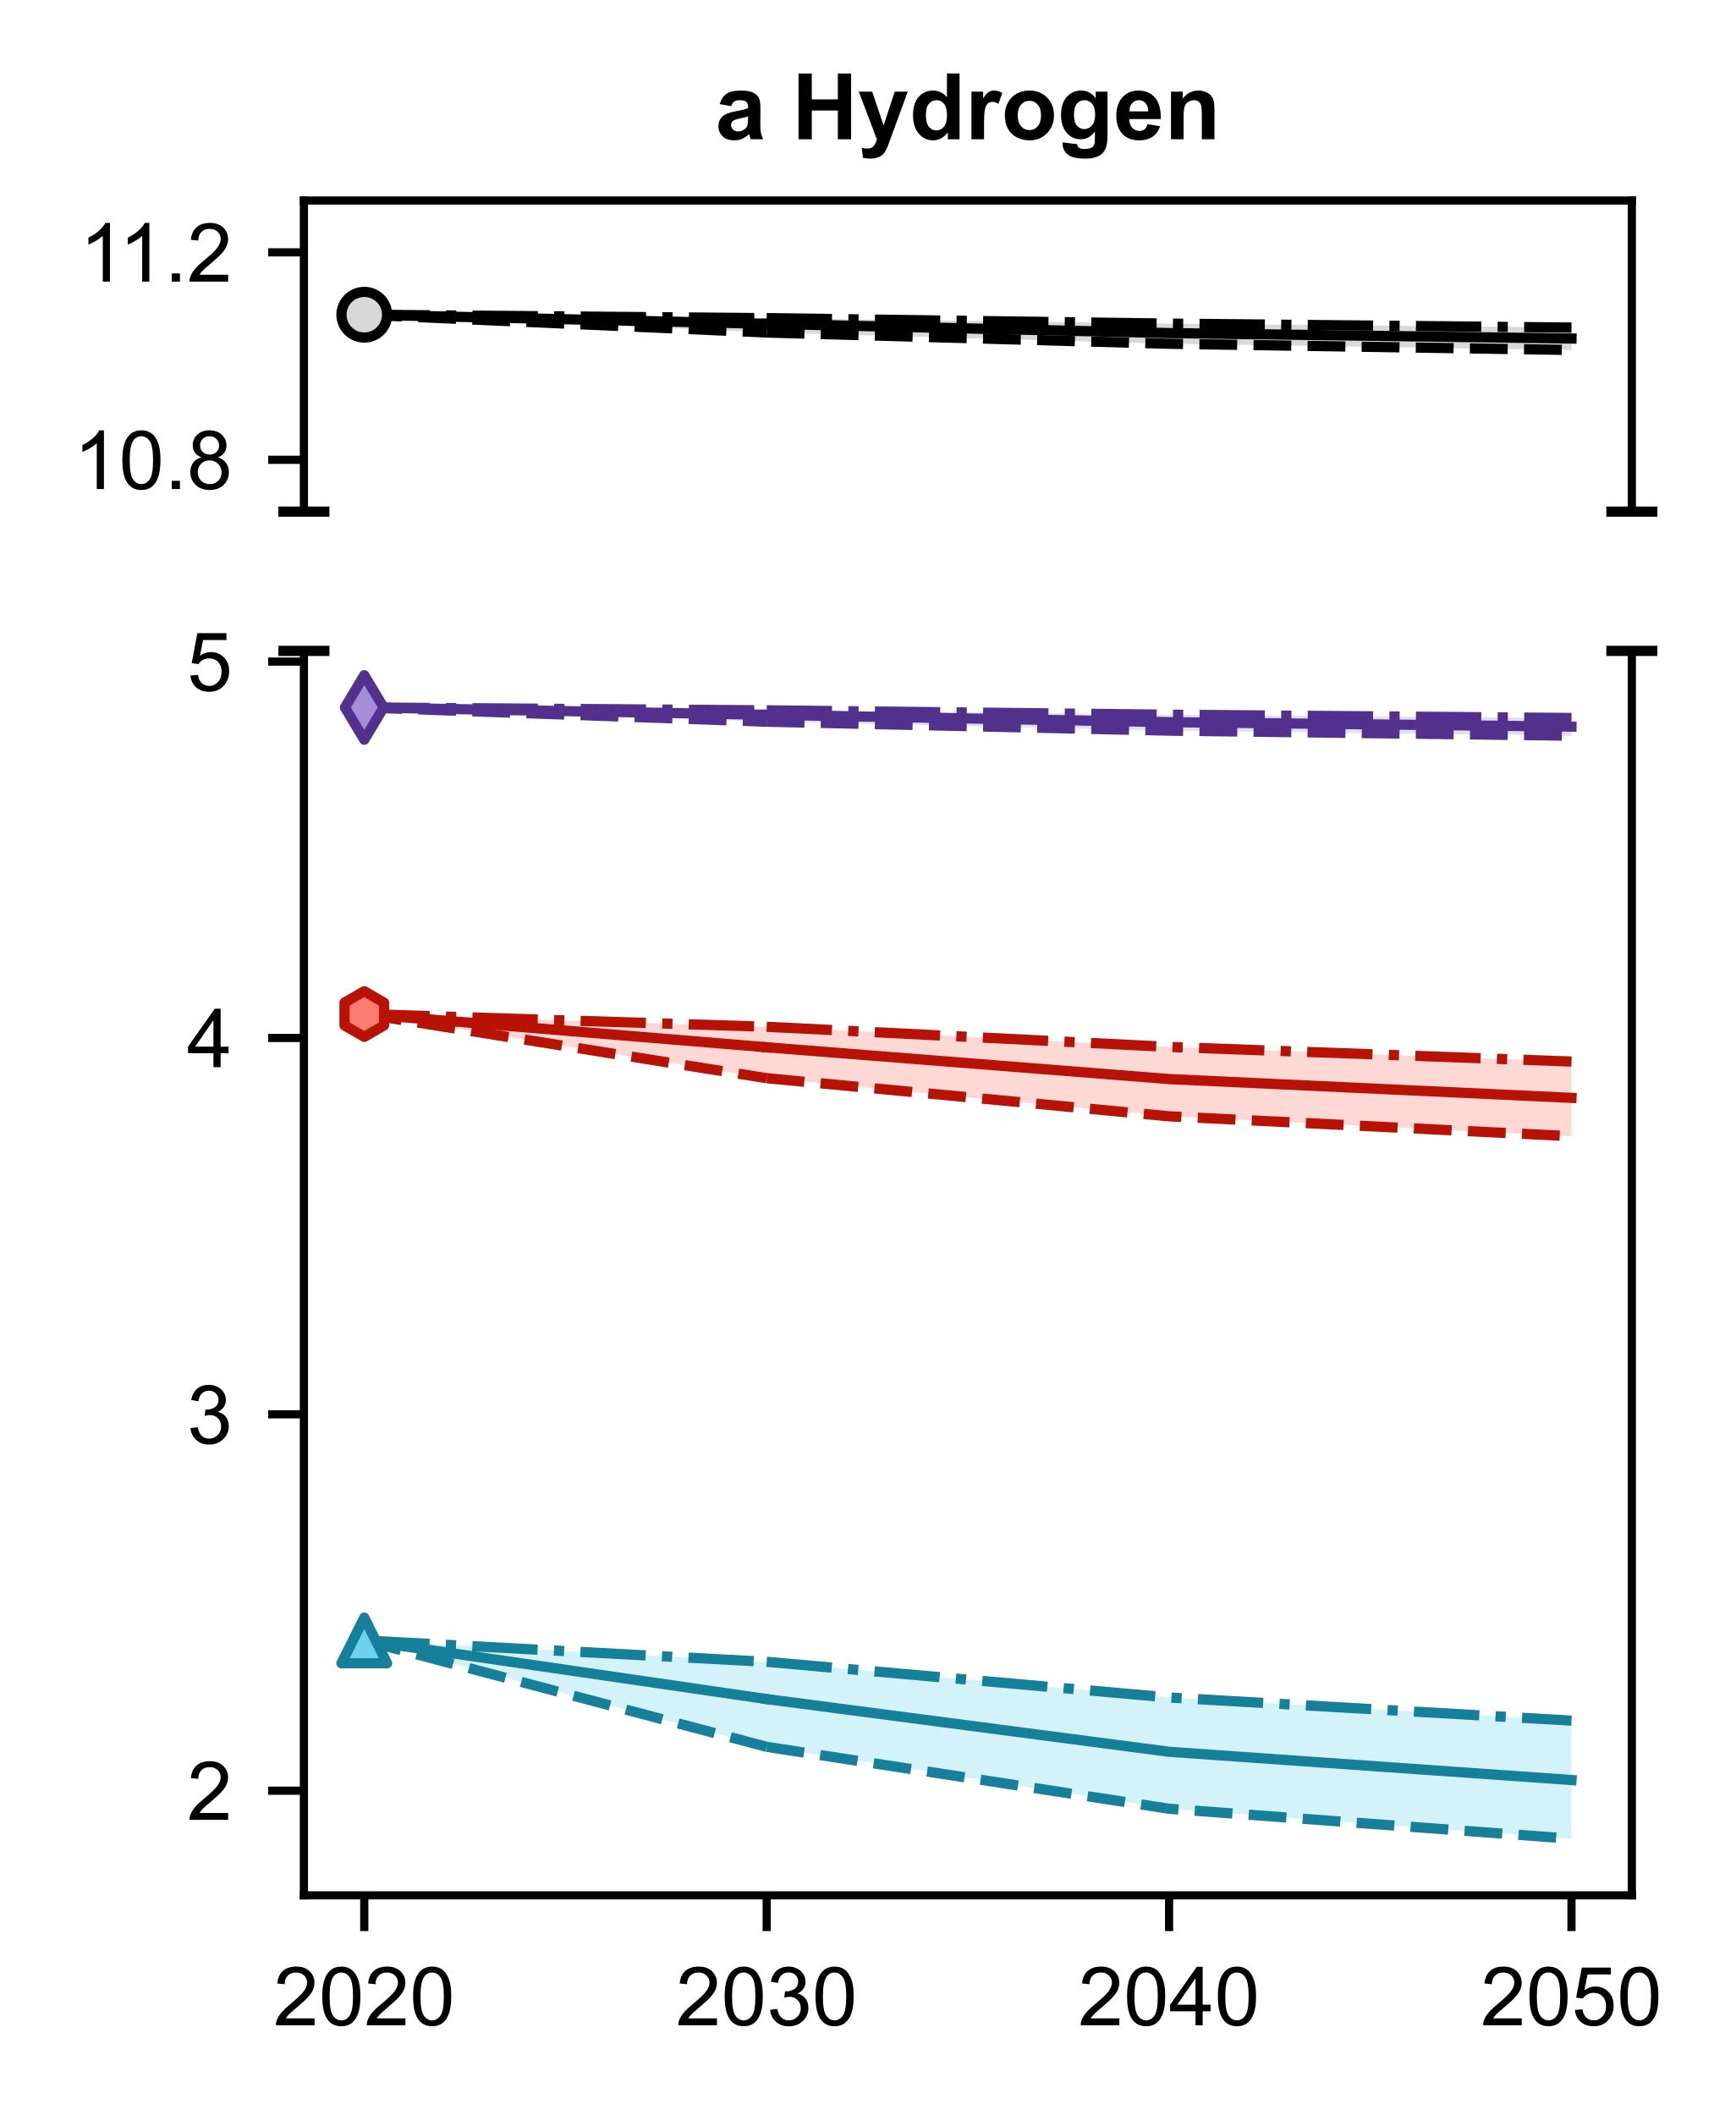
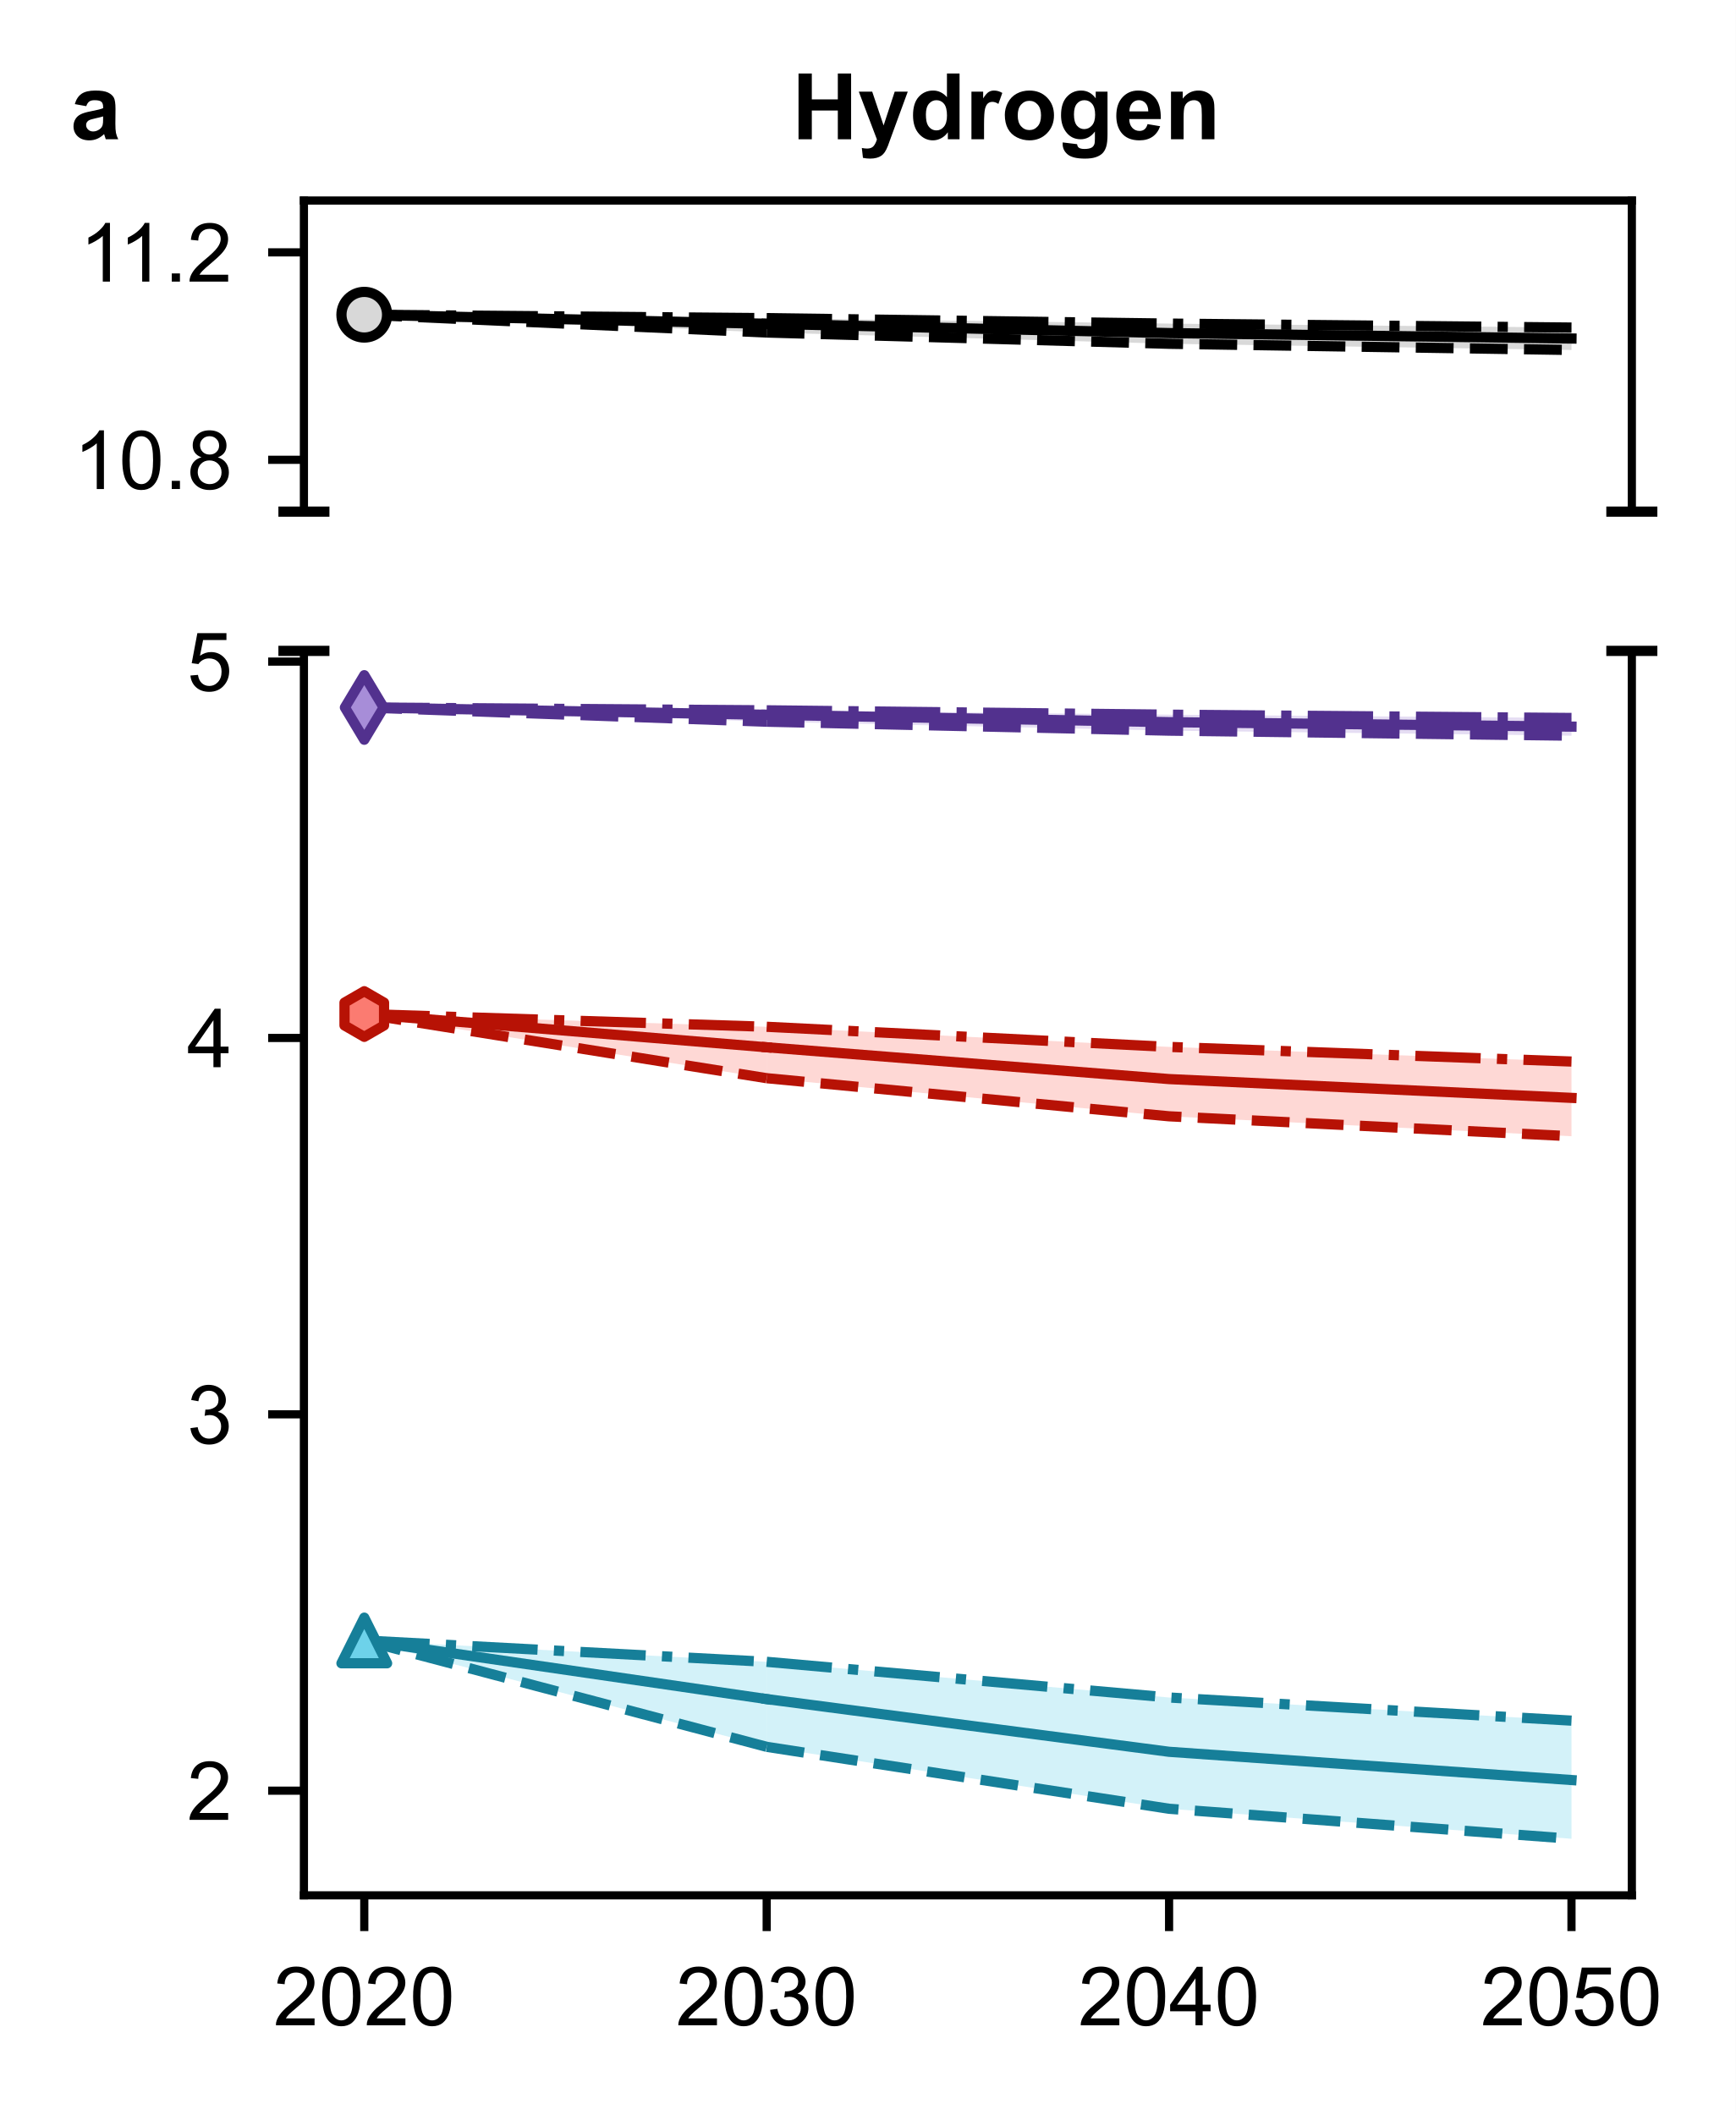
- <svg xmlns="http://www.w3.org/2000/svg" xmlns:xlink="http://www.w3.org/1999/xlink" width="170.025pt" height="207.167pt" viewBox="0 0 170.025 207.167" version="1.1">
-   <defs>
-     <style type="text/css">*{stroke-linejoin: round; stroke-linecap: butt}</style>
+ <svg xmlns="http://www.w3.org/2000/svg" xmlns:xlink="http://www.w3.org/1999/xlink" width="170.025pt" height="207.167pt" viewBox="0 0 170.025 207.167" version="1.1" id="svg1704">
+   <defs id="defs1294">
+     <style type="text/css" id="style1292">*{stroke-linejoin: round; stroke-linecap: butt}</style>
  </defs>
  <g id="figure_1">
    <g id="patch_1">
-       <path d="M 0 207.167  L 170.025 207.167  L 170.025 0  L 0 0  z " style="fill: #ffffff" />
+       <path d="M 0 207.167  L 170.025 207.167  L 170.025 0  L 0 0  z " style="fill: #ffffff" id="path1296" />
    </g>
    <g id="axes_1">
      <g id="patch_2">
-         <path d="M 29.769 50.116  L 159.84 50.116  L 159.84 19.642  L 29.769 19.642  z " style="fill: #ffffff" />
+         <path d="M 29.769 50.116  L 159.84 50.116  L 159.84 19.642  L 29.769 19.642  z " style="fill: #ffffff" id="path1299" />
      </g>
      <g id="patch_3">
-         <path d="M 35.681 30.827  L 75.097 32.57  L 75.097 31.162  z " clip-path="url(#p5ce5a46b27)" style="fill: #808080; opacity: 0.3" />
+         <path d="M 35.681 30.827  L 75.097 32.57  L 75.097 31.162  z " clip-path="url(#p5ce5a46b27)" style="fill: #808080; opacity: 0.3" id="path1302" />
      </g>
      <g id="patch_4">
-         <path d="M 75.097 32.57  L 114.512 33.673  L 114.512 31.697  L 75.097 31.162  z " clip-path="url(#p5ce5a46b27)" style="fill: #808080; opacity: 0.3" />
+         <path d="M 75.097 32.57  L 114.512 33.673  L 114.512 31.697  L 75.097 31.162  z " clip-path="url(#p5ce5a46b27)" style="fill: #808080; opacity: 0.3" id="path1305" />
      </g>
      <g id="patch_5">
-         <path d="M 114.512 33.673  L 153.928 34.28  L 153.928 32.085  L 114.512 31.697  z " clip-path="url(#p5ce5a46b27)" style="fill: #808080; opacity: 0.3" />
+         <path d="M 114.512 33.673  L 153.928 34.28  L 153.928 32.085  L 114.512 31.697  z " clip-path="url(#p5ce5a46b27)" style="fill: #808080; opacity: 0.3" id="path1308" />
      </g>
      <g id="line2d_1">
-         <path d="M 35.681 30.827  L 75.097 31.719  " clip-path="url(#p5ce5a46b27)" style="fill: none; stroke: #000000; stroke-linecap: square" />
+         <path d="M 35.681 30.827  L 75.097 31.719  " clip-path="url(#p5ce5a46b27)" style="fill: none; stroke: #000000; stroke-linecap: square" id="path1311" />
      </g>
      <g id="line2d_2">
-         <path d="M 75.097 31.719  L 114.512 32.627  L 153.928 33.158  " clip-path="url(#p5ce5a46b27)" style="fill: none; stroke: #000000; stroke-linecap: square" />
+         <path d="M 75.097 31.719  L 114.512 32.627  L 153.928 33.158  " clip-path="url(#p5ce5a46b27)" style="fill: none; stroke: #000000; stroke-linecap: square" id="path1314" />
      </g>
      <g id="line2d_3">
-         <path d="M 35.681 30.827  L 75.097 31.162  " clip-path="url(#p5ce5a46b27)" style="fill: none; stroke-dasharray: 6.4,1.6,1,1.6; stroke-dashoffset: 0; stroke: #000000" />
+         <path d="M 35.681 30.827  L 75.097 31.162  " clip-path="url(#p5ce5a46b27)" style="fill: none; stroke-dasharray: 6.4,1.6,1,1.6; stroke-dashoffset: 0; stroke: #000000" id="path1317" />
      </g>
      <g id="line2d_4">
-         <path d="M 75.097 31.162  L 114.512 31.697  L 153.928 32.085  " clip-path="url(#p5ce5a46b27)" style="fill: none; stroke-dasharray: 6.4,1.6,1,1.6; stroke-dashoffset: 0; stroke: #000000" />
+         <path d="M 75.097 31.162  L 114.512 31.697  L 153.928 32.085  " clip-path="url(#p5ce5a46b27)" style="fill: none; stroke-dasharray: 6.4,1.6,1,1.6; stroke-dashoffset: 0; stroke: #000000" id="path1320" />
      </g>
      <g id="line2d_5">
-         <path d="M 35.681 30.827  L 75.097 32.57  " clip-path="url(#p5ce5a46b27)" style="fill: none; stroke-dasharray: 3.7,1.6; stroke-dashoffset: 0; stroke: #000000" />
+         <path d="M 35.681 30.827  L 75.097 32.57  " clip-path="url(#p5ce5a46b27)" style="fill: none; stroke-dasharray: 3.7,1.6; stroke-dashoffset: 0; stroke: #000000" id="path1323" />
      </g>
      <g id="line2d_6">
-         <path d="M 75.097 32.57  L 114.512 33.673  L 153.928 34.28  " clip-path="url(#p5ce5a46b27)" style="fill: none; stroke-dasharray: 3.7,1.6; stroke-dashoffset: 0; stroke: #000000" />
+         <path d="M 75.097 32.57  L 114.512 33.673  L 153.928 34.28  " clip-path="url(#p5ce5a46b27)" style="fill: none; stroke-dasharray: 3.7,1.6; stroke-dashoffset: 0; stroke: #000000" id="path1326" />
      </g>
      <g id="matplotlib.axis_1">
        <g id="xtick_1" />
        <g id="xtick_2" />
        <g id="xtick_3" />
        <g id="xtick_4" />
      </g>
      <g id="matplotlib.axis_2">
        <g id="ytick_1">
          <g id="line2d_7">
-             <defs>
+             <defs id="defs1335">
              <path id="mfe88e1484f" d="M 0 0  L -3.5 0  " style="stroke: #000000; stroke-width: 0.8" />
            </defs>
-             <g>
-               <use xlink:href="#mfe88e1484f" x="29.769" y="45.037" style="stroke: #000000; stroke-width: 0.8" />
+             <g id="g1339">
+               <use xlink:href="#mfe88e1484f" x="29.769" y="45.037" style="stroke: #000000; stroke-width: 0.8" id="use1337" />
            </g>
          </g>
          <g id="text_1">
-             <g transform="translate(7.2 47.89999) scale(0.08 -0.08)">
-               <defs>
+             <g transform="translate(7.2 47.89999) scale(0.08 -0.08)" id="g1356">
+               <defs id="defs1346">
                <path id="ArialMT-31" d="M 2384 0  L 1822 0  L 1822 3584  Q 1619 3391 1289 3197  Q 959 3003 697 2906  L 697 3450  Q 1169 3672 1522 3987  Q 1875 4303 2022 4600  L 2384 4600  L 2384 0  z " transform="scale(0.015625)" />
                <path id="ArialMT-30" d="M 266 2259  Q 266 3072 433 3567  Q 600 4063 929 4331  Q 1259 4600 1759 4600  Q 2128 4600 2406 4451  Q 2684 4303 2865 4023  Q 3047 3744 3150 3342  Q 3253 2941 3253 2259  Q 3253 1453 3087 958  Q 2922 463 2592 192  Q 2263 -78 1759 -78  Q 1097 -78 719 397  Q 266 969 266 2259  z M 844 2259  Q 844 1131 1108 757  Q 1372 384 1759 384  Q 2147 384 2411 759  Q 2675 1134 2675 2259  Q 2675 3391 2411 3762  Q 2147 4134 1753 4134  Q 1366 4134 1134 3806  Q 844 3388 844 2259  z " transform="scale(0.015625)" />
                <path id="ArialMT-2e" d="M 581 0  L 581 641  L 1222 641  L 1222 0  L 581 0  z " transform="scale(0.015625)" />
                <path id="ArialMT-38" d="M 1131 2484  Q 781 2613 612 2850  Q 444 3088 444 3419  Q 444 3919 803 4259  Q 1163 4600 1759 4600  Q 2359 4600 2725 4251  Q 3091 3903 3091 3403  Q 3091 3084 2923 2848  Q 2756 2613 2416 2484  Q 2838 2347 3058 2040  Q 3278 1734 3278 1309  Q 3278 722 2862 322  Q 2447 -78 1769 -78  Q 1091 -78 675 323  Q 259 725 259 1325  Q 259 1772 486 2073  Q 713 2375 1131 2484  z M 1019 3438  Q 1019 3113 1228 2906  Q 1438 2700 1772 2700  Q 2097 2700 2305 2904  Q 2513 3109 2513 3406  Q 2513 3716 2298 3927  Q 2084 4138 1766 4138  Q 1444 4138 1231 3931  Q 1019 3725 1019 3438  z M 838 1322  Q 838 1081 952 856  Q 1066 631 1291 507  Q 1516 384 1775 384  Q 2178 384 2440 643  Q 2703 903 2703 1303  Q 2703 1709 2433 1975  Q 2163 2241 1756 2241  Q 1359 2241 1098 1978  Q 838 1716 838 1322  z " transform="scale(0.015625)" />
              </defs>
-               <use xlink:href="#ArialMT-31" />
-               <use xlink:href="#ArialMT-30" x="55.615" />
-               <use xlink:href="#ArialMT-2e" x="111.23" />
-               <use xlink:href="#ArialMT-38" x="139.014" />
+               <use xlink:href="#ArialMT-31" id="use1348" />
+               <use xlink:href="#ArialMT-30" x="55.615" id="use1350" />
+               <use xlink:href="#ArialMT-2e" x="111.23" id="use1352" />
+               <use xlink:href="#ArialMT-38" x="139.014" id="use1354" />
            </g>
          </g>
        </g>
        <g id="ytick_2">
          <g id="line2d_8">
-             <g>
-               <use xlink:href="#mfe88e1484f" x="29.769" y="24.721" style="stroke: #000000; stroke-width: 0.8" />
+             <g id="g1362">
+               <use xlink:href="#mfe88e1484f" x="29.769" y="24.721" style="stroke: #000000; stroke-width: 0.8" id="use1360" />
            </g>
          </g>
          <g id="text_2">
-             <g transform="translate(7.79 27.58412) scale(0.08 -0.08)">
-               <defs>
+             <g transform="translate(7.79 27.58412) scale(0.08 -0.08)" id="g1376">
+               <defs id="defs1366">
                <path id="ArialMT-32" d="M 3222 541  L 3222 0  L 194 0  Q 188 203 259 391  Q 375 700 629 1000  Q 884 1300 1366 1694  Q 2113 2306 2375 2664  Q 2638 3022 2638 3341  Q 2638 3675 2398 3904  Q 2159 4134 1775 4134  Q 1369 4134 1125 3890  Q 881 3647 878 3216  L 300 3275  Q 359 3922 746 4261  Q 1134 4600 1788 4600  Q 2447 4600 2831 4234  Q 3216 3869 3216 3328  Q 3216 3053 3103 2787  Q 2991 2522 2730 2228  Q 2469 1934 1863 1422  Q 1356 997 1212 845  Q 1069 694 975 541  L 3222 541  z " transform="scale(0.015625)" />
              </defs>
-               <use xlink:href="#ArialMT-31" />
-               <use xlink:href="#ArialMT-31" x="48.24" />
-               <use xlink:href="#ArialMT-2e" x="103.855" />
-               <use xlink:href="#ArialMT-32" x="131.639" />
+               <use xlink:href="#ArialMT-31" id="use1368" />
+               <use xlink:href="#ArialMT-31" x="48.24" id="use1370" />
+               <use xlink:href="#ArialMT-2e" x="103.855" id="use1372" />
+               <use xlink:href="#ArialMT-32" x="131.639" id="use1374" />
            </g>
          </g>
        </g>
      </g>
      <g id="PathCollection_1">
-         <defs>
+         <defs id="defs1382">
          <path id="md16280b40a" d="M 0 2.236  C 0.593 2.236 1.162 2 1.581 1.581  C 2 1.162 2.236 0.593 2.236 0  C 2.236 -0.593 2 -1.162 1.581 -1.581  C 1.162 -2 0.593 -2.236 0 -2.236  C -0.593 -2.236 -1.162 -2 -1.581 -1.581  C -2 -1.162 -2.236 -0.593 -2.236 0  C -2.236 0.593 -2 1.162 -1.581 1.581  C -1.162 2 -0.593 2.236 0 2.236  z " style="stroke: #000000" />
        </defs>
-         <g clip-path="url(#p5ce5a46b27)">
-           <use xlink:href="#md16280b40a" x="35.681" y="30.827" style="fill: #d8d8d8; stroke: #000000" />
+         <g clip-path="url(#p5ce5a46b27)" id="g1386">
+           <use xlink:href="#md16280b40a" x="35.681" y="30.827" style="fill: #d8d8d8; stroke: #000000" id="use1384" />
        </g>
      </g>
      <g id="line2d_9">
-         <defs>
+         <defs id="defs1390">
          <path id="mdc6b1eca6e" d="M -2.5 0  L 2.5 0  " style="stroke: #000000" />
        </defs>
-         <g>
-           <use xlink:href="#mdc6b1eca6e" x="29.769" y="50.116" style="stroke: #000000" />
-           <use xlink:href="#mdc6b1eca6e" x="159.84" y="50.116" style="stroke: #000000" />
+         <g id="g1396">
+           <use xlink:href="#mdc6b1eca6e" x="29.769" y="50.116" style="stroke: #000000" id="use1392" />
+           <use xlink:href="#mdc6b1eca6e" x="159.84" y="50.116" style="stroke: #000000" id="use1394" />
        </g>
      </g>
      <g id="patch_6">
-         <path d="M 29.769 50.116  L 29.769 19.642  " style="fill: none; stroke: #000000; stroke-width: 0.8; stroke-linejoin: miter; stroke-linecap: square" />
+         <path d="M 29.769 50.116  L 29.769 19.642  " style="fill: none; stroke: #000000; stroke-width: 0.8; stroke-linejoin: miter; stroke-linecap: square" id="path1399" />
      </g>
      <g id="patch_7">
-         <path d="M 159.84 50.116  L 159.84 19.642  " style="fill: none; stroke: #000000; stroke-width: 0.8; stroke-linejoin: miter; stroke-linecap: square" />
+         <path d="M 159.84 50.116  L 159.84 19.642  " style="fill: none; stroke: #000000; stroke-width: 0.8; stroke-linejoin: miter; stroke-linecap: square" id="path1402" />
      </g>
      <g id="patch_8">
-         <path d="M 29.769 19.642  L 159.84 19.642  " style="fill: none; stroke: #000000; stroke-width: 0.8; stroke-linejoin: miter; stroke-linecap: square" />
+         <path d="M 29.769 19.642  L 159.84 19.642  " style="fill: none; stroke: #000000; stroke-width: 0.8; stroke-linejoin: miter; stroke-linecap: square" id="path1405" />
      </g>
      <g id="text_3">
-         <g transform="translate(70.05161 13.64203) scale(0.09 -0.09)">
-           <defs>
+         <g transform="translate(70.05161 13.64203) scale(0.09 -0.09)" id="g1440">
+           <defs id="defs1418">
            <path id="Arial-BoldMT-61" d="M 1116 2306  L 319 2450  Q 453 2931 781 3162  Q 1109 3394 1756 3394  Q 2344 3394 2631 3255  Q 2919 3116 3036 2902  Q 3153 2688 3153 2116  L 3144 1091  Q 3144 653 3186 445  Q 3228 238 3344 0  L 2475 0  Q 2441 88 2391 259  Q 2369 338 2359 363  Q 2134 144 1878 34  Q 1622 -75 1331 -75  Q 819 -75 523 203  Q 228 481 228 906  Q 228 1188 362 1408  Q 497 1628 739 1745  Q 981 1863 1438 1950  Q 2053 2066 2291 2166  L 2291 2253  Q 2291 2506 2166 2614  Q 2041 2722 1694 2722  Q 1459 2722 1328 2630  Q 1197 2538 1116 2306  z M 2291 1594  Q 2122 1538 1756 1459  Q 1391 1381 1278 1306  Q 1106 1184 1106 997  Q 1106 813 1243 678  Q 1381 544 1594 544  Q 1831 544 2047 700  Q 2206 819 2256 991  Q 2291 1103 2291 1419  L 2291 1594  z " transform="scale(0.015625)" />
            <path id="Arial-BoldMT-20" transform="scale(0.015625)" />
            <path id="Arial-BoldMT-48" d="M 469 0  L 469 4581  L 1394 4581  L 1394 2778  L 3206 2778  L 3206 4581  L 4131 4581  L 4131 0  L 3206 0  L 3206 2003  L 1394 2003  L 1394 0  L 469 0  z " transform="scale(0.015625)" />
            <path id="Arial-BoldMT-79" d="M 44 3319  L 978 3319  L 1772 963  L 2547 3319  L 3456 3319  L 2284 125  L 2075 -453  Q 1959 -744 1854 -897  Q 1750 -1050 1614 -1145  Q 1478 -1241 1279 -1294  Q 1081 -1347 831 -1347  Q 578 -1347 334 -1294  L 256 -606  Q 463 -647 628 -647  Q 934 -647 1081 -467  Q 1228 -288 1306 -9  L 44 3319  z " transform="scale(0.015625)" />
            <path id="Arial-BoldMT-64" d="M 3503 0  L 2688 0  L 2688 488  Q 2484 203 2207 64  Q 1931 -75 1650 -75  Q 1078 -75 670 386  Q 263 847 263 1672  Q 263 2516 659 2955  Q 1056 3394 1663 3394  Q 2219 3394 2625 2931  L 2625 4581  L 3503 4581  L 3503 0  z M 1159 1731  Q 1159 1200 1306 963  Q 1519 619 1900 619  Q 2203 619 2415 876  Q 2628 1134 2628 1647  Q 2628 2219 2422 2470  Q 2216 2722 1894 2722  Q 1581 2722 1370 2473  Q 1159 2225 1159 1731  z " transform="scale(0.015625)" />
            <path id="Arial-BoldMT-72" d="M 1300 0  L 422 0  L 422 3319  L 1238 3319  L 1238 2847  Q 1447 3181 1614 3287  Q 1781 3394 1994 3394  Q 2294 3394 2572 3228  L 2300 2463  Q 2078 2606 1888 2606  Q 1703 2606 1575 2504  Q 1447 2403 1373 2137  Q 1300 1872 1300 1025  L 1300 0  z " transform="scale(0.015625)" />
            <path id="Arial-BoldMT-6f" d="M 256 1706  Q 256 2144 472 2553  Q 688 2963 1083 3178  Q 1478 3394 1966 3394  Q 2719 3394 3200 2905  Q 3681 2416 3681 1669  Q 3681 916 3195 420  Q 2709 -75 1972 -75  Q 1516 -75 1102 131  Q 688 338 472 736  Q 256 1134 256 1706  z M 1156 1659  Q 1156 1166 1390 903  Q 1625 641 1969 641  Q 2313 641 2545 903  Q 2778 1166 2778 1666  Q 2778 2153 2545 2415  Q 2313 2678 1969 2678  Q 1625 2678 1390 2415  Q 1156 2153 1156 1659  z " transform="scale(0.015625)" />
            <path id="Arial-BoldMT-67" d="M 378 -219  L 1381 -341  Q 1406 -516 1497 -581  Q 1622 -675 1891 -675  Q 2234 -675 2406 -572  Q 2522 -503 2581 -350  Q 2622 -241 2622 53  L 2622 538  Q 2228 0 1628 0  Q 959 0 569 566  Q 263 1013 263 1678  Q 263 2513 664 2953  Q 1066 3394 1663 3394  Q 2278 3394 2678 2853  L 2678 3319  L 3500 3319  L 3500 341  Q 3500 -247 3403 -537  Q 3306 -828 3131 -993  Q 2956 -1159 2664 -1253  Q 2372 -1347 1925 -1347  Q 1081 -1347 728 -1058  Q 375 -769 375 -325  Q 375 -281 378 -219  z M 1163 1728  Q 1163 1200 1367 954  Q 1572 709 1872 709  Q 2194 709 2416 961  Q 2638 1213 2638 1706  Q 2638 2222 2425 2472  Q 2213 2722 1888 2722  Q 1572 2722 1367 2476  Q 1163 2231 1163 1728  z " transform="scale(0.015625)" />
            <path id="Arial-BoldMT-65" d="M 2381 1056  L 3256 909  Q 3088 428 2723 176  Q 2359 -75 1813 -75  Q 947 -75 531 491  Q 203 944 203 1634  Q 203 2459 634 2926  Q 1066 3394 1725 3394  Q 2466 3394 2894 2905  Q 3322 2416 3303 1406  L 1103 1406  Q 1113 1016 1316 798  Q 1519 581 1822 581  Q 2028 581 2168 693  Q 2309 806 2381 1056  z M 2431 1944  Q 2422 2325 2234 2523  Q 2047 2722 1778 2722  Q 1491 2722 1303 2513  Q 1116 2303 1119 1944  L 2431 1944  z " transform="scale(0.015625)" />
            <path id="Arial-BoldMT-6e" d="M 3478 0  L 2600 0  L 2600 1694  Q 2600 2231 2544 2389  Q 2488 2547 2361 2634  Q 2234 2722 2056 2722  Q 1828 2722 1647 2597  Q 1466 2472 1398 2265  Q 1331 2059 1331 1503  L 1331 0  L 453 0  L 453 3319  L 1269 3319  L 1269 2831  Q 1703 3394 2363 3394  Q 2653 3394 2893 3289  Q 3134 3184 3257 3021  Q 3381 2859 3429 2653  Q 3478 2447 3478 2063  L 3478 0  z " transform="scale(0.015625)" />
          </defs>
-           <use xlink:href="#Arial-BoldMT-61" />
-           <use xlink:href="#Arial-BoldMT-20" x="55.615" />
-           <use xlink:href="#Arial-BoldMT-48" x="83.398" />
-           <use xlink:href="#Arial-BoldMT-79" x="155.615" />
-           <use xlink:href="#Arial-BoldMT-64" x="211.23" />
-           <use xlink:href="#Arial-BoldMT-72" x="272.314" />
-           <use xlink:href="#Arial-BoldMT-6f" x="311.23" />
-           <use xlink:href="#Arial-BoldMT-67" x="372.314" />
-           <use xlink:href="#Arial-BoldMT-65" x="433.398" />
-           <use xlink:href="#Arial-BoldMT-6e" x="489.014" />
+           <use xlink:href="#Arial-BoldMT-61" id="use1420" transform="translate(-701.9137)" />
+           <use xlink:href="#Arial-BoldMT-20" x="55.615" id="use1422" />
+           <use xlink:href="#Arial-BoldMT-48" x="83.398" id="use1424" />
+           <use xlink:href="#Arial-BoldMT-79" x="155.615" id="use1426" />
+           <use xlink:href="#Arial-BoldMT-64" x="211.23" id="use1428" />
+           <use xlink:href="#Arial-BoldMT-72" x="272.314" id="use1430" />
+           <use xlink:href="#Arial-BoldMT-6f" x="311.23" id="use1432" />
+           <use xlink:href="#Arial-BoldMT-67" x="372.314" id="use1434" />
+           <use xlink:href="#Arial-BoldMT-65" x="433.398" id="use1436" />
+           <use xlink:href="#Arial-BoldMT-6e" x="489.014" id="use1438" />
        </g>
      </g>
    </g>
    <g id="axes_2">
      <g id="patch_9">
-         <path d="M 29.769 185.651  L 159.84 185.651  L 159.84 63.756  L 29.769 63.756  z " style="fill: #ffffff" />
+         <path d="M 29.769 185.651  L 159.84 185.651  L 159.84 63.756  L 29.769 63.756  z " style="fill: #ffffff" id="path1444" />
      </g>
      <g id="patch_10">
-         <path d="M 35.681 69.297  L 75.097 70.692  L 75.097 69.576  z " clip-path="url(#pd82543ea9b)" style="fill: #a78dd8; opacity: 0.3" />
+         <path d="M 35.681 69.297  L 75.097 70.692  L 75.097 69.576  z " clip-path="url(#pd82543ea9b)" style="fill: #a78dd8; opacity: 0.3" id="path1447" />
      </g>
      <g id="patch_11">
-         <path d="M 75.097 70.692  L 114.512 71.567  L 114.512 70.003  L 75.097 69.576  z " clip-path="url(#pd82543ea9b)" style="fill: #a78dd8; opacity: 0.3" />
+         <path d="M 75.097 70.692  L 114.512 71.567  L 114.512 70.003  L 75.097 69.576  z " clip-path="url(#pd82543ea9b)" style="fill: #a78dd8; opacity: 0.3" id="path1450" />
      </g>
      <g id="patch_12">
-         <path d="M 114.512 71.567  L 153.928 72.061  L 153.928 70.326  L 114.512 70.003  z " clip-path="url(#pd82543ea9b)" style="fill: #a78dd8; opacity: 0.3" />
+         <path d="M 114.512 71.567  L 153.928 72.061  L 153.928 70.326  L 114.512 70.003  z " clip-path="url(#pd82543ea9b)" style="fill: #a78dd8; opacity: 0.3" id="path1453" />
      </g>
      <g id="patch_13">
-         <path d="M 35.681 160.685  L 75.097 171.105  L 75.097 162.777  z " clip-path="url(#pd82543ea9b)" style="fill: #6dd2ea; opacity: 0.3" />
+         <path d="M 35.681 160.685  L 75.097 171.105  L 75.097 162.777  z " clip-path="url(#pd82543ea9b)" style="fill: #6dd2ea; opacity: 0.3" id="path1456" />
      </g>
      <g id="patch_14">
-         <path d="M 75.097 171.105  L 114.512 177.171  L 114.512 166.273  L 75.097 162.777  z " clip-path="url(#pd82543ea9b)" style="fill: #6dd2ea; opacity: 0.3" />
+         <path d="M 75.097 171.105  L 114.512 177.171  L 114.512 166.273  L 75.097 162.777  z " clip-path="url(#pd82543ea9b)" style="fill: #6dd2ea; opacity: 0.3" id="path1459" />
      </g>
      <g id="patch_15">
-         <path d="M 114.512 177.171  L 153.928 180.11  L 153.928 168.538  L 114.512 166.273  z " clip-path="url(#pd82543ea9b)" style="fill: #6dd2ea; opacity: 0.3" />
+         <path d="M 114.512 177.171  L 153.928 180.11  L 153.928 168.538  L 114.512 166.273  z " clip-path="url(#pd82543ea9b)" style="fill: #6dd2ea; opacity: 0.3" id="path1462" />
      </g>
      <g id="patch_16">
-         <path d="M 35.681 99.326  L 75.097 105.611  L 75.097 100.574  z " clip-path="url(#pd82543ea9b)" style="fill: #fb7b71; opacity: 0.3" />
+         <path d="M 35.681 99.326  L 75.097 105.611  L 75.097 100.574  z " clip-path="url(#pd82543ea9b)" style="fill: #fb7b71; opacity: 0.3" id="path1465" />
      </g>
      <g id="patch_17">
-         <path d="M 75.097 105.611  L 114.512 109.343  L 114.512 102.545  L 75.097 100.574  z " clip-path="url(#pd82543ea9b)" style="fill: #fb7b71; opacity: 0.3" />
+         <path d="M 75.097 105.611  L 114.512 109.343  L 114.512 102.545  L 75.097 100.574  z " clip-path="url(#pd82543ea9b)" style="fill: #fb7b71; opacity: 0.3" id="path1468" />
      </g>
      <g id="patch_18">
-         <path d="M 114.512 109.343  L 153.928 111.296  L 153.928 103.979  L 114.512 102.545  z " clip-path="url(#pd82543ea9b)" style="fill: #fb7b71; opacity: 0.3" />
+         <path d="M 114.512 109.343  L 153.928 111.296  L 153.928 103.979  L 114.512 102.545  z " clip-path="url(#pd82543ea9b)" style="fill: #fb7b71; opacity: 0.3" id="path1471" />
      </g>
      <g id="line2d_10">
-         <path d="M 35.681 69.297  L 75.097 70.014  " clip-path="url(#pd82543ea9b)" style="fill: none; stroke: #52318e; stroke-linecap: square" />
+         <path d="M 35.681 69.297  L 75.097 70.014  " clip-path="url(#pd82543ea9b)" style="fill: none; stroke: #52318e; stroke-linecap: square" id="path1474" />
      </g>
      <g id="line2d_11">
-         <path d="M 75.097 70.014  L 114.512 70.737  L 153.928 71.173  " clip-path="url(#pd82543ea9b)" style="fill: none; stroke: #52318e; stroke-linecap: square" />
+         <path d="M 75.097 70.014  L 114.512 70.737  L 153.928 71.173  " clip-path="url(#pd82543ea9b)" style="fill: none; stroke: #52318e; stroke-linecap: square" id="path1477" />
      </g>
      <g id="line2d_12">
-         <path d="M 35.681 69.297  L 75.097 69.576  " clip-path="url(#pd82543ea9b)" style="fill: none; stroke-dasharray: 6.4,1.6,1,1.6; stroke-dashoffset: 0; stroke: #52318e" />
+         <path d="M 35.681 69.297  L 75.097 69.576  " clip-path="url(#pd82543ea9b)" style="fill: none; stroke-dasharray: 6.4,1.6,1,1.6; stroke-dashoffset: 0; stroke: #52318e" id="path1480" />
      </g>
      <g id="line2d_13">
-         <path d="M 75.097 69.576  L 114.512 70.003  L 153.928 70.326  " clip-path="url(#pd82543ea9b)" style="fill: none; stroke-dasharray: 6.4,1.6,1,1.6; stroke-dashoffset: 0; stroke: #52318e" />
+         <path d="M 75.097 69.576  L 114.512 70.003  L 153.928 70.326  " clip-path="url(#pd82543ea9b)" style="fill: none; stroke-dasharray: 6.4,1.6,1,1.6; stroke-dashoffset: 0; stroke: #52318e" id="path1483" />
      </g>
      <g id="line2d_14">
-         <path d="M 35.681 69.297  L 75.097 70.692  " clip-path="url(#pd82543ea9b)" style="fill: none; stroke-dasharray: 3.7,1.6; stroke-dashoffset: 0; stroke: #52318e" />
+         <path d="M 35.681 69.297  L 75.097 70.692  " clip-path="url(#pd82543ea9b)" style="fill: none; stroke-dasharray: 3.7,1.6; stroke-dashoffset: 0; stroke: #52318e" id="path1486" />
      </g>
      <g id="line2d_15">
-         <path d="M 75.097 70.692  L 114.512 71.567  L 153.928 72.061  " clip-path="url(#pd82543ea9b)" style="fill: none; stroke-dasharray: 3.7,1.6; stroke-dashoffset: 0; stroke: #52318e" />
+         <path d="M 75.097 70.692  L 114.512 71.567  L 153.928 72.061  " clip-path="url(#pd82543ea9b)" style="fill: none; stroke-dasharray: 3.7,1.6; stroke-dashoffset: 0; stroke: #52318e" id="path1489" />
      </g>
      <g id="line2d_16">
-         <path d="M 35.681 160.685  L 75.097 166.429  " clip-path="url(#pd82543ea9b)" style="fill: none; stroke: #167f99; stroke-linecap: square" />
+         <path d="M 35.681 160.685  L 75.097 166.429  " clip-path="url(#pd82543ea9b)" style="fill: none; stroke: #167f99; stroke-linecap: square" id="path1492" />
      </g>
      <g id="line2d_17">
-         <path d="M 75.097 166.429  L 114.512 171.59  L 153.928 174.357  " clip-path="url(#pd82543ea9b)" style="fill: none; stroke: #167f99; stroke-linecap: square" />
+         <path d="M 75.097 166.429  L 114.512 171.59  L 153.928 174.357  " clip-path="url(#pd82543ea9b)" style="fill: none; stroke: #167f99; stroke-linecap: square" id="path1495" />
      </g>
      <g id="line2d_18">
-         <path d="M 35.681 160.685  L 75.097 162.777  " clip-path="url(#pd82543ea9b)" style="fill: none; stroke-dasharray: 6.4,1.6,1,1.6; stroke-dashoffset: 0; stroke: #167f99" />
+         <path d="M 35.681 160.685  L 75.097 162.777  " clip-path="url(#pd82543ea9b)" style="fill: none; stroke-dasharray: 6.4,1.6,1,1.6; stroke-dashoffset: 0; stroke: #167f99" id="path1498" />
      </g>
      <g id="line2d_19">
-         <path d="M 75.097 162.777  L 114.512 166.273  L 153.928 168.538  " clip-path="url(#pd82543ea9b)" style="fill: none; stroke-dasharray: 6.4,1.6,1,1.6; stroke-dashoffset: 0; stroke: #167f99" />
+         <path d="M 75.097 162.777  L 114.512 166.273  L 153.928 168.538  " clip-path="url(#pd82543ea9b)" style="fill: none; stroke-dasharray: 6.4,1.6,1,1.6; stroke-dashoffset: 0; stroke: #167f99" id="path1501" />
      </g>
      <g id="line2d_20">
-         <path d="M 35.681 160.685  L 75.097 171.105  " clip-path="url(#pd82543ea9b)" style="fill: none; stroke-dasharray: 3.7,1.6; stroke-dashoffset: 0; stroke: #167f99" />
+         <path d="M 35.681 160.685  L 75.097 171.105  " clip-path="url(#pd82543ea9b)" style="fill: none; stroke-dasharray: 3.7,1.6; stroke-dashoffset: 0; stroke: #167f99" id="path1504" />
      </g>
      <g id="line2d_21">
-         <path d="M 75.097 171.105  L 114.512 177.171  L 153.928 180.11  " clip-path="url(#pd82543ea9b)" style="fill: none; stroke-dasharray: 3.7,1.6; stroke-dashoffset: 0; stroke: #167f99" />
+         <path d="M 75.097 171.105  L 114.512 177.171  L 153.928 180.11  " clip-path="url(#pd82543ea9b)" style="fill: none; stroke-dasharray: 3.7,1.6; stroke-dashoffset: 0; stroke: #167f99" id="path1507" />
      </g>
      <g id="line2d_22">
-         <path d="M 35.681 99.326  L 75.097 102.583  " clip-path="url(#pd82543ea9b)" style="fill: none; stroke: #b71205; stroke-linecap: square" />
+         <path d="M 35.681 99.326  L 75.097 102.583  " clip-path="url(#pd82543ea9b)" style="fill: none; stroke: #b71205; stroke-linecap: square" id="path1510" />
      </g>
      <g id="line2d_23">
-         <path d="M 75.097 102.583  L 114.512 105.697  L 153.928 107.538  " clip-path="url(#pd82543ea9b)" style="fill: none; stroke: #b71205; stroke-linecap: square" />
+         <path d="M 75.097 102.583  L 114.512 105.697  L 153.928 107.538  " clip-path="url(#pd82543ea9b)" style="fill: none; stroke: #b71205; stroke-linecap: square" id="path1513" />
      </g>
      <g id="line2d_24">
-         <path d="M 35.681 99.326  L 75.097 100.574  " clip-path="url(#pd82543ea9b)" style="fill: none; stroke-dasharray: 6.4,1.6,1,1.6; stroke-dashoffset: 0; stroke: #b71205" />
+         <path d="M 35.681 99.326  L 75.097 100.574  " clip-path="url(#pd82543ea9b)" style="fill: none; stroke-dasharray: 6.4,1.6,1,1.6; stroke-dashoffset: 0; stroke: #b71205" id="path1516" />
      </g>
      <g id="line2d_25">
-         <path d="M 75.097 100.574  L 114.512 102.545  L 153.928 103.979  " clip-path="url(#pd82543ea9b)" style="fill: none; stroke-dasharray: 6.4,1.6,1,1.6; stroke-dashoffset: 0; stroke: #b71205" />
+         <path d="M 75.097 100.574  L 114.512 102.545  L 153.928 103.979  " clip-path="url(#pd82543ea9b)" style="fill: none; stroke-dasharray: 6.4,1.6,1,1.6; stroke-dashoffset: 0; stroke: #b71205" id="path1519" />
      </g>
      <g id="line2d_26">
-         <path d="M 35.681 99.326  L 75.097 105.611  " clip-path="url(#pd82543ea9b)" style="fill: none; stroke-dasharray: 3.7,1.6; stroke-dashoffset: 0; stroke: #b71205" />
+         <path d="M 35.681 99.326  L 75.097 105.611  " clip-path="url(#pd82543ea9b)" style="fill: none; stroke-dasharray: 3.7,1.6; stroke-dashoffset: 0; stroke: #b71205" id="path1522" />
      </g>
      <g id="line2d_27">
-         <path d="M 75.097 105.611  L 114.512 109.343  L 153.928 111.296  " clip-path="url(#pd82543ea9b)" style="fill: none; stroke-dasharray: 3.7,1.6; stroke-dashoffset: 0; stroke: #b71205" />
+         <path d="M 75.097 105.611  L 114.512 109.343  L 153.928 111.296  " clip-path="url(#pd82543ea9b)" style="fill: none; stroke-dasharray: 3.7,1.6; stroke-dashoffset: 0; stroke: #b71205" id="path1525" />
      </g>
      <g id="matplotlib.axis_3">
        <g id="xtick_5">
          <g id="line2d_28">
-             <defs>
+             <defs id="defs1529">
              <path id="m12ba90ee21" d="M 0 0  L 0 3.5  " style="stroke: #000000; stroke-width: 0.8" />
            </defs>
-             <g>
-               <use xlink:href="#m12ba90ee21" x="35.681" y="185.651" style="stroke: #000000; stroke-width: 0.8" />
+             <g id="g1533">
+               <use xlink:href="#m12ba90ee21" x="35.681" y="185.651" style="stroke: #000000; stroke-width: 0.8" id="use1531" />
            </g>
          </g>
          <g id="text_4">
-             <g transform="translate(26.78358 198.3773) scale(0.08 -0.08)">
-               <use xlink:href="#ArialMT-32" />
-               <use xlink:href="#ArialMT-30" x="55.615" />
-               <use xlink:href="#ArialMT-32" x="111.23" />
-               <use xlink:href="#ArialMT-30" x="166.846" />
+             <g transform="translate(26.78358 198.3773) scale(0.08 -0.08)" id="g1544">
+               <use xlink:href="#ArialMT-32" id="use1536" />
+               <use xlink:href="#ArialMT-30" x="55.615" id="use1538" />
+               <use xlink:href="#ArialMT-32" x="111.23" id="use1540" />
+               <use xlink:href="#ArialMT-30" x="166.846" id="use1542" />
            </g>
          </g>
        </g>
        <g id="xtick_6">
          <g id="line2d_29">
-             <g>
-               <use xlink:href="#m12ba90ee21" x="75.097" y="185.651" style="stroke: #000000; stroke-width: 0.8" />
+             <g id="g1550">
+               <use xlink:href="#m12ba90ee21" x="75.097" y="185.651" style="stroke: #000000; stroke-width: 0.8" id="use1548" />
            </g>
          </g>
          <g id="text_5">
-             <g transform="translate(66.19914 198.3773) scale(0.08 -0.08)">
-               <defs>
+             <g transform="translate(66.19914 198.3773) scale(0.08 -0.08)" id="g1564">
+               <defs id="defs1554">
                <path id="ArialMT-33" d="M 269 1209  L 831 1284  Q 928 806 1161 595  Q 1394 384 1728 384  Q 2125 384 2398 659  Q 2672 934 2672 1341  Q 2672 1728 2419 1979  Q 2166 2231 1775 2231  Q 1616 2231 1378 2169  L 1441 2663  Q 1497 2656 1531 2656  Q 1891 2656 2178 2843  Q 2466 3031 2466 3422  Q 2466 3731 2256 3934  Q 2047 4138 1716 4138  Q 1388 4138 1169 3931  Q 950 3725 888 3313  L 325 3413  Q 428 3978 793 4289  Q 1159 4600 1703 4600  Q 2078 4600 2393 4439  Q 2709 4278 2876 4000  Q 3044 3722 3044 3409  Q 3044 3113 2884 2869  Q 2725 2625 2413 2481  Q 2819 2388 3044 2092  Q 3269 1797 3269 1353  Q 3269 753 2831 336  Q 2394 -81 1725 -81  Q 1122 -81 723 278  Q 325 638 269 1209  z " transform="scale(0.015625)" />
              </defs>
-               <use xlink:href="#ArialMT-32" />
-               <use xlink:href="#ArialMT-30" x="55.615" />
-               <use xlink:href="#ArialMT-33" x="111.23" />
-               <use xlink:href="#ArialMT-30" x="166.846" />
+               <use xlink:href="#ArialMT-32" id="use1556" />
+               <use xlink:href="#ArialMT-30" x="55.615" id="use1558" />
+               <use xlink:href="#ArialMT-33" x="111.23" id="use1560" />
+               <use xlink:href="#ArialMT-30" x="166.846" id="use1562" />
            </g>
          </g>
        </g>
        <g id="xtick_7">
          <g id="line2d_30">
-             <g>
-               <use xlink:href="#m12ba90ee21" x="114.512" y="185.651" style="stroke: #000000; stroke-width: 0.8" />
+             <g id="g1570">
+               <use xlink:href="#m12ba90ee21" x="114.512" y="185.651" style="stroke: #000000; stroke-width: 0.8" id="use1568" />
            </g>
          </g>
          <g id="text_6">
-             <g transform="translate(105.6147 198.3773) scale(0.08 -0.08)">
-               <defs>
+             <g transform="translate(105.6147 198.3773) scale(0.08 -0.08)" id="g1584">
+               <defs id="defs1574">
                <path id="ArialMT-34" d="M 2069 0  L 2069 1097  L 81 1097  L 81 1613  L 2172 4581  L 2631 4581  L 2631 1613  L 3250 1613  L 3250 1097  L 2631 1097  L 2631 0  L 2069 0  z M 2069 1613  L 2069 3678  L 634 1613  L 2069 1613  z " transform="scale(0.015625)" />
              </defs>
-               <use xlink:href="#ArialMT-32" />
-               <use xlink:href="#ArialMT-30" x="55.615" />
-               <use xlink:href="#ArialMT-34" x="111.23" />
-               <use xlink:href="#ArialMT-30" x="166.846" />
+               <use xlink:href="#ArialMT-32" id="use1576" />
+               <use xlink:href="#ArialMT-30" x="55.615" id="use1578" />
+               <use xlink:href="#ArialMT-34" x="111.23" id="use1580" />
+               <use xlink:href="#ArialMT-30" x="166.846" id="use1582" />
            </g>
          </g>
        </g>
        <g id="xtick_8">
          <g id="line2d_31">
-             <g>
-               <use xlink:href="#m12ba90ee21" x="153.928" y="185.651" style="stroke: #000000; stroke-width: 0.8" />
+             <g id="g1590">
+               <use xlink:href="#m12ba90ee21" x="153.928" y="185.651" style="stroke: #000000; stroke-width: 0.8" id="use1588" />
            </g>
          </g>
          <g id="text_7">
-             <g transform="translate(145.0303 198.3773) scale(0.08 -0.08)">
-               <defs>
+             <g transform="translate(145.0303 198.3773) scale(0.08 -0.08)" id="g1604">
+               <defs id="defs1594">
                <path id="ArialMT-35" d="M 266 1200  L 856 1250  Q 922 819 1161 601  Q 1400 384 1738 384  Q 2144 384 2425 690  Q 2706 997 2706 1503  Q 2706 1984 2436 2262  Q 2166 2541 1728 2541  Q 1456 2541 1237 2417  Q 1019 2294 894 2097  L 366 2166  L 809 4519  L 3088 4519  L 3088 3981  L 1259 3981  L 1013 2750  Q 1425 3038 1878 3038  Q 2478 3038 2890 2622  Q 3303 2206 3303 1553  Q 3303 931 2941 478  Q 2500 -78 1738 -78  Q 1113 -78 717 272  Q 322 622 266 1200  z " transform="scale(0.015625)" />
              </defs>
-               <use xlink:href="#ArialMT-32" />
-               <use xlink:href="#ArialMT-30" x="55.615" />
-               <use xlink:href="#ArialMT-35" x="111.23" />
-               <use xlink:href="#ArialMT-30" x="166.846" />
+               <use xlink:href="#ArialMT-32" id="use1596" />
+               <use xlink:href="#ArialMT-30" x="55.615" id="use1598" />
+               <use xlink:href="#ArialMT-35" x="111.23" id="use1600" />
+               <use xlink:href="#ArialMT-30" x="166.846" id="use1602" />
            </g>
          </g>
        </g>
      </g>
      <g id="matplotlib.axis_4">
        <g id="ytick_3">
          <g id="line2d_32">
-             <g>
-               <use xlink:href="#mfe88e1484f" x="29.769" y="175.397" style="stroke: #000000; stroke-width: 0.8" />
+             <g id="g1611">
+               <use xlink:href="#mfe88e1484f" x="29.769" y="175.397" style="stroke: #000000; stroke-width: 0.8" id="use1609" />
            </g>
          </g>
          <g id="text_8">
-             <g transform="translate(18.32 178.2599) scale(0.08 -0.08)">
-               <use xlink:href="#ArialMT-32" />
+             <g transform="translate(18.32 178.2599) scale(0.08 -0.08)" id="g1616">
+               <use xlink:href="#ArialMT-32" id="use1614" />
            </g>
          </g>
        </g>
        <g id="ytick_4">
          <g id="line2d_33">
-             <g>
-               <use xlink:href="#mfe88e1484f" x="29.769" y="138.533" style="stroke: #000000; stroke-width: 0.8" />
+             <g id="g1622">
+               <use xlink:href="#mfe88e1484f" x="29.769" y="138.533" style="stroke: #000000; stroke-width: 0.8" id="use1620" />
            </g>
          </g>
          <g id="text_9">
-             <g transform="translate(18.32 141.396) scale(0.08 -0.08)">
-               <use xlink:href="#ArialMT-33" />
+             <g transform="translate(18.32 141.396) scale(0.08 -0.08)" id="g1627">
+               <use xlink:href="#ArialMT-33" id="use1625" />
            </g>
          </g>
        </g>
        <g id="ytick_5">
          <g id="line2d_34">
-             <g>
-               <use xlink:href="#mfe88e1484f" x="29.769" y="101.669" style="stroke: #000000; stroke-width: 0.8" />
+             <g id="g1633">
+               <use xlink:href="#mfe88e1484f" x="29.769" y="101.669" style="stroke: #000000; stroke-width: 0.8" id="use1631" />
            </g>
          </g>
          <g id="text_10">
-             <g transform="translate(18.32 104.5322) scale(0.08 -0.08)">
-               <use xlink:href="#ArialMT-34" />
+             <g transform="translate(18.32 104.5322) scale(0.08 -0.08)" id="g1638">
+               <use xlink:href="#ArialMT-34" id="use1636" />
            </g>
          </g>
        </g>
        <g id="ytick_6">
          <g id="line2d_35">
-             <g>
-               <use xlink:href="#mfe88e1484f" x="29.769" y="64.805" style="stroke: #000000; stroke-width: 0.8" />
+             <g id="g1644">
+               <use xlink:href="#mfe88e1484f" x="29.769" y="64.805" style="stroke: #000000; stroke-width: 0.8" id="use1642" />
            </g>
          </g>
          <g id="text_11">
-             <g transform="translate(18.32 67.6684) scale(0.08 -0.08)">
-               <use xlink:href="#ArialMT-35" />
+             <g transform="translate(18.32 67.6684) scale(0.08 -0.08)" id="g1649">
+               <use xlink:href="#ArialMT-35" id="use1647" />
            </g>
          </g>
        </g>
      </g>
      <g id="PathCollection_2">
-         <defs>
+         <defs id="defs1655">
          <path id="m403fc76246" d="M -0 3.162  L 1.897 0  L 0 -3.162  L -1.897 -0  z " style="stroke: #52318e" />
        </defs>
-         <g clip-path="url(#pd82543ea9b)">
-           <use xlink:href="#m403fc76246" x="35.681" y="69.297" style="fill: #a78dd8; stroke: #52318e" />
+         <g clip-path="url(#pd82543ea9b)" id="g1659">
+           <use xlink:href="#m403fc76246" x="35.681" y="69.297" style="fill: #a78dd8; stroke: #52318e" id="use1657" />
        </g>
      </g>
      <g id="PathCollection_3">
-         <defs>
+         <defs id="defs1663">
          <path id="m831f0fa489" d="M 0 -2.236  L -2.236 2.236  L 2.236 2.236  z " style="stroke: #167f99" />
        </defs>
-         <g clip-path="url(#pd82543ea9b)">
-           <use xlink:href="#m831f0fa489" x="35.681" y="160.685" style="fill: #6dd2ea; stroke: #167f99" />
+         <g clip-path="url(#pd82543ea9b)" id="g1667">
+           <use xlink:href="#m831f0fa489" x="35.681" y="160.685" style="fill: #6dd2ea; stroke: #167f99" id="use1665" />
        </g>
      </g>
      <g id="PathCollection_4">
-         <defs>
+         <defs id="defs1671">
          <path id="m96fa8aa463" d="M 0 -2.236  L -1.936 -1.118  L -1.936 1.118  L -0 2.236  L 1.936 1.118  L 1.936 -1.118  z " style="stroke: #b71205" />
        </defs>
-         <g clip-path="url(#pd82543ea9b)">
-           <use xlink:href="#m96fa8aa463" x="35.681" y="99.326" style="fill: #fb7b71; stroke: #b71205" />
+         <g clip-path="url(#pd82543ea9b)" id="g1675">
+           <use xlink:href="#m96fa8aa463" x="35.681" y="99.326" style="fill: #fb7b71; stroke: #b71205" id="use1673" />
        </g>
      </g>
      <g id="line2d_36">
-         <g>
-           <use xlink:href="#mdc6b1eca6e" x="29.769" y="63.756" style="stroke: #000000" />
-           <use xlink:href="#mdc6b1eca6e" x="159.84" y="63.756" style="stroke: #000000" />
+         <g id="g1682">
+           <use xlink:href="#mdc6b1eca6e" x="29.769" y="63.756" style="stroke: #000000" id="use1678" />
+           <use xlink:href="#mdc6b1eca6e" x="159.84" y="63.756" style="stroke: #000000" id="use1680" />
        </g>
      </g>
      <g id="patch_19">
-         <path d="M 29.769 185.651  L 29.769 63.756  " style="fill: none; stroke: #000000; stroke-width: 0.8; stroke-linejoin: miter; stroke-linecap: square" />
+         <path d="M 29.769 185.651  L 29.769 63.756  " style="fill: none; stroke: #000000; stroke-width: 0.8; stroke-linejoin: miter; stroke-linecap: square" id="path1685" />
      </g>
      <g id="patch_20">
-         <path d="M 159.84 185.651  L 159.84 63.756  " style="fill: none; stroke: #000000; stroke-width: 0.8; stroke-linejoin: miter; stroke-linecap: square" />
+         <path d="M 159.84 185.651  L 159.84 63.756  " style="fill: none; stroke: #000000; stroke-width: 0.8; stroke-linejoin: miter; stroke-linecap: square" id="path1688" />
      </g>
      <g id="patch_21">
-         <path d="M 29.769 185.651  L 159.84 185.651  " style="fill: none; stroke: #000000; stroke-width: 0.8; stroke-linejoin: miter; stroke-linecap: square" />
+         <path d="M 29.769 185.651  L 159.84 185.651  " style="fill: none; stroke: #000000; stroke-width: 0.8; stroke-linejoin: miter; stroke-linecap: square" id="path1691" />
      </g>
    </g>
  </g>
-   <defs>
+   <defs id="defs1702">
    <clipPath id="p5ce5a46b27">
-       <rect x="29.769" y="19.642" width="130.071" height="30.474" />
+       <rect x="29.769" y="19.642" width="130.071" height="30.474" id="rect1696" />
    </clipPath>
    <clipPath id="pd82543ea9b">
-       <rect x="29.769" y="63.756" width="130.071" height="121.895" />
+       <rect x="29.769" y="63.756" width="130.071" height="121.895" id="rect1699" />
    </clipPath>
  </defs>
</svg>
